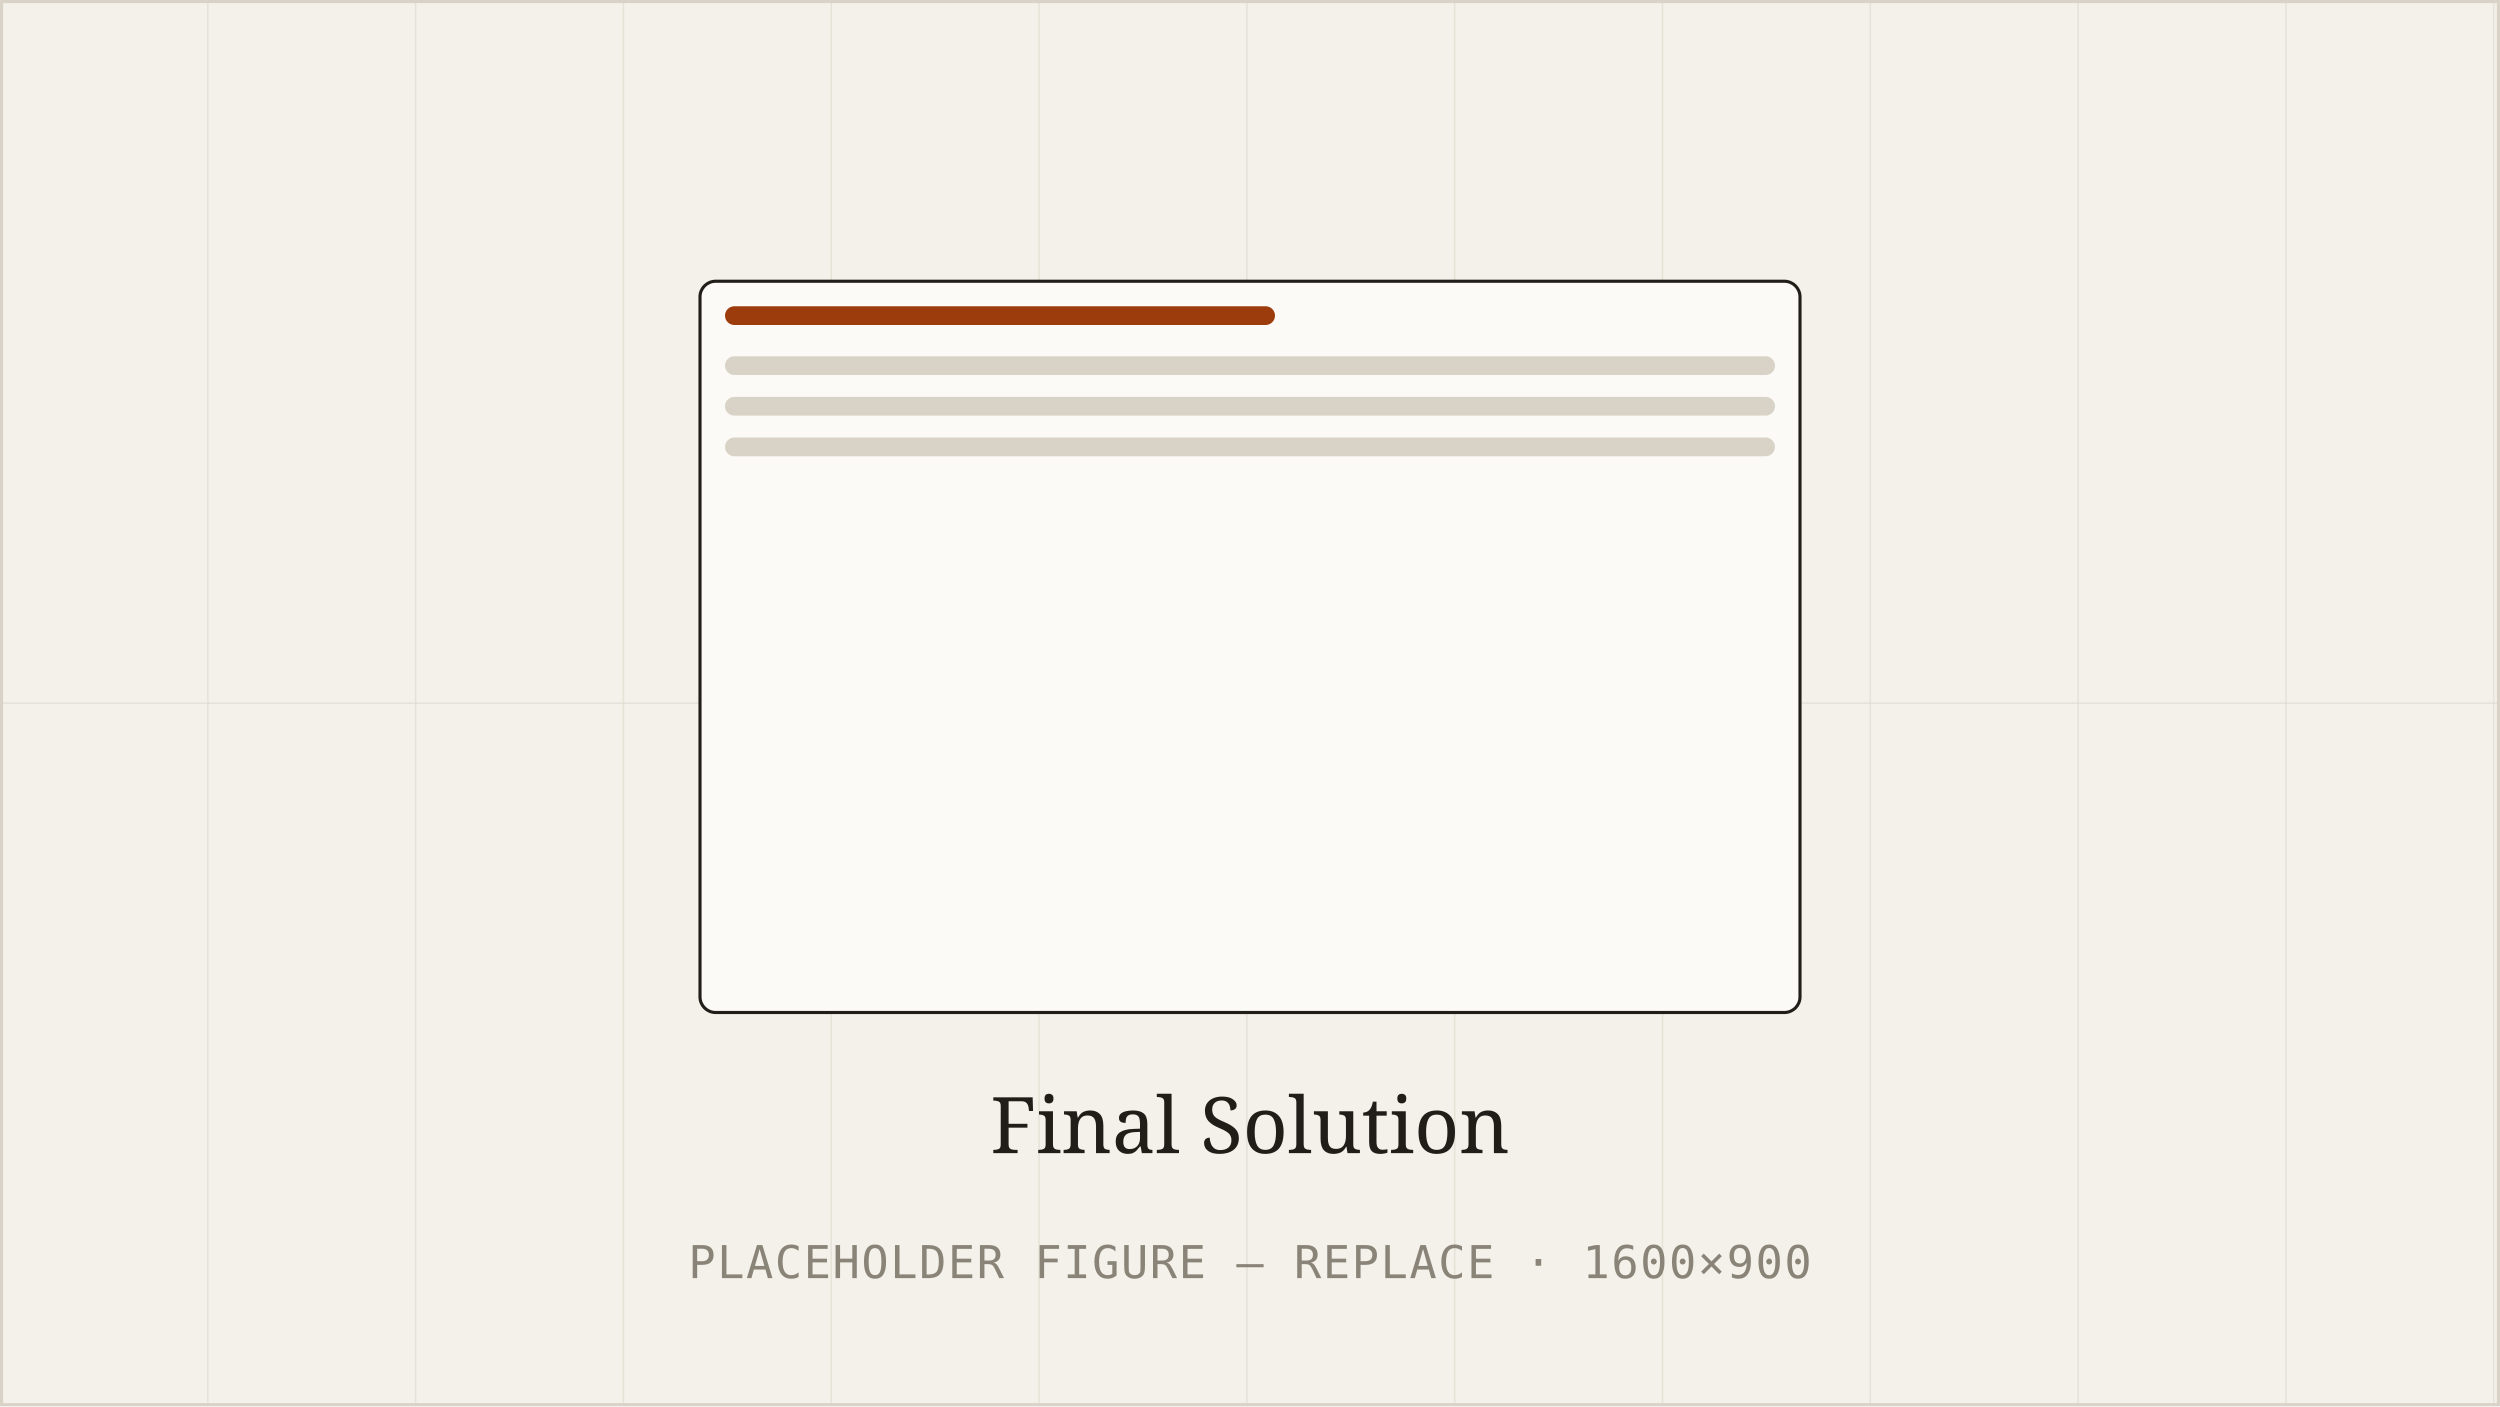
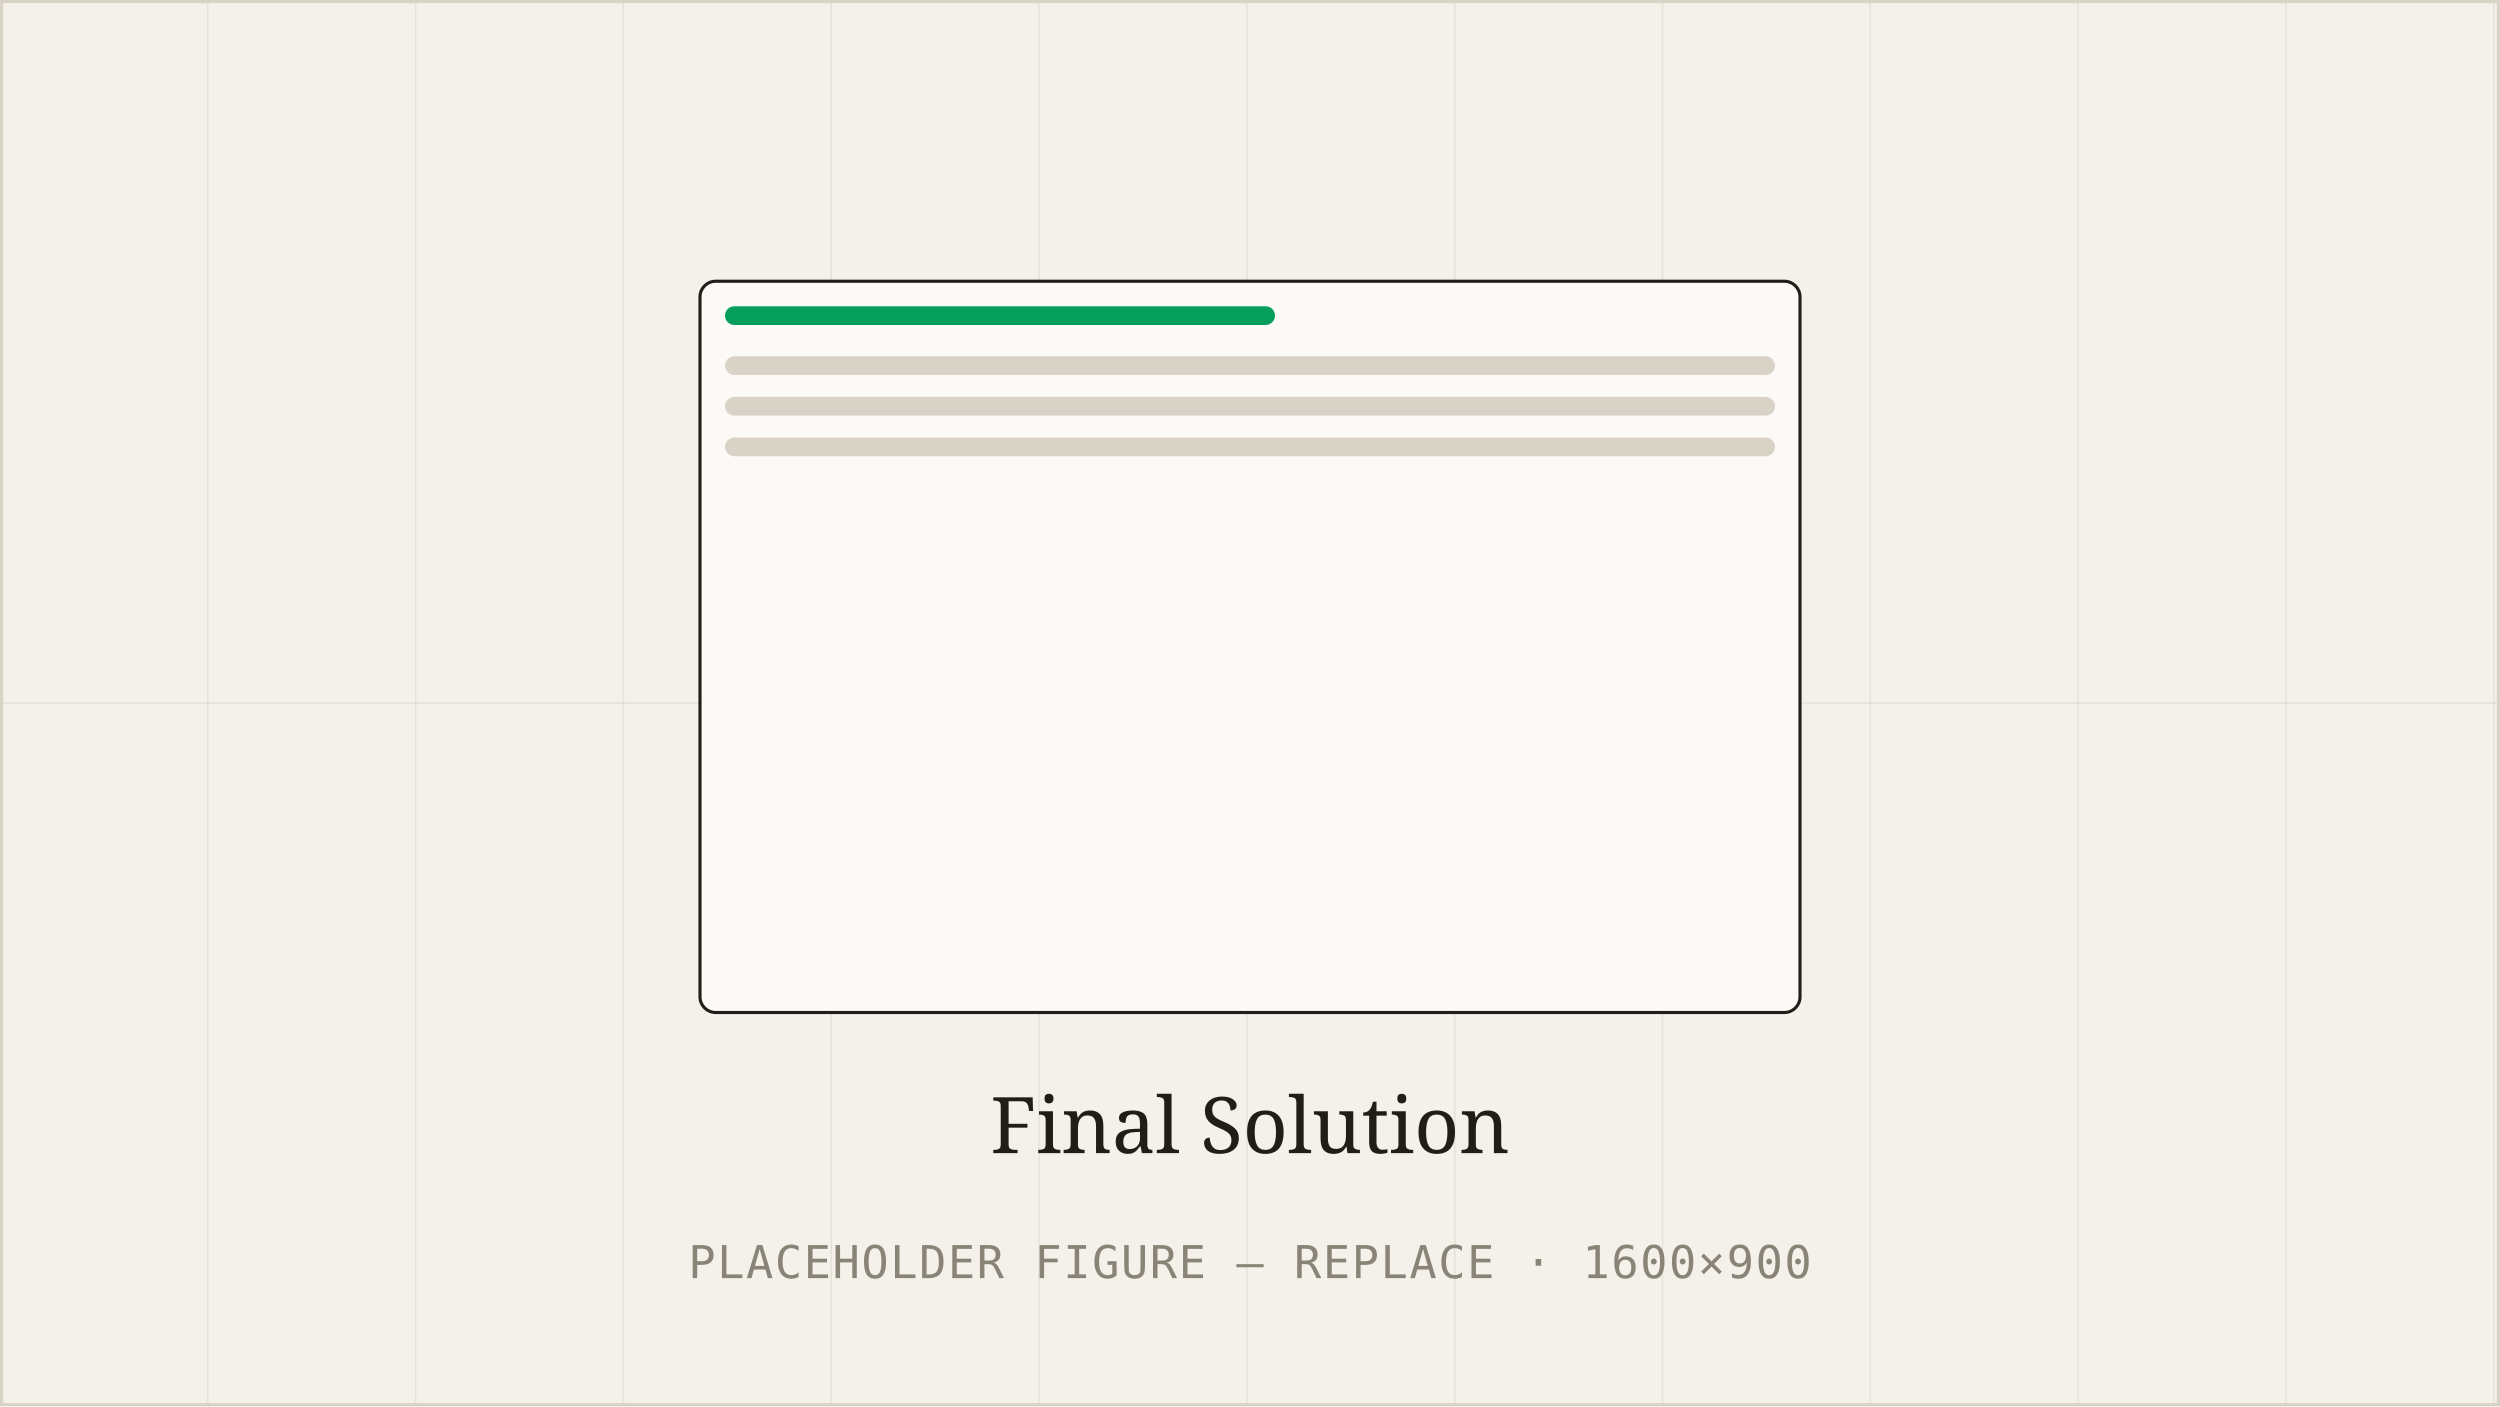
<svg xmlns="http://www.w3.org/2000/svg" viewBox="0 0 1600 900" role="img" aria-label="Final Solution — placeholder image">
  <rect width="1600" height="900" fill="#f3f1ea" />
  <line x1="133" y1="0" x2="133" y2="900" stroke="#d8d3c6" stroke-width="1" opacity="0.5" />
  <line x1="266" y1="0" x2="266" y2="900" stroke="#d8d3c6" stroke-width="1" opacity="0.5" />
  <line x1="399" y1="0" x2="399" y2="900" stroke="#d8d3c6" stroke-width="1" opacity="0.5" />
  <line x1="532" y1="0" x2="532" y2="900" stroke="#d8d3c6" stroke-width="1" opacity="0.5" />
  <line x1="665" y1="0" x2="665" y2="900" stroke="#d8d3c6" stroke-width="1" opacity="0.5" />
  <line x1="798" y1="0" x2="798" y2="900" stroke="#d8d3c6" stroke-width="1" opacity="0.5" />
  <line x1="931" y1="0" x2="931" y2="900" stroke="#d8d3c6" stroke-width="1" opacity="0.5" />
  <line x1="1064" y1="0" x2="1064" y2="900" stroke="#d8d3c6" stroke-width="1" opacity="0.5" />
  <line x1="1197" y1="0" x2="1197" y2="900" stroke="#d8d3c6" stroke-width="1" opacity="0.5" />
  <line x1="1330" y1="0" x2="1330" y2="900" stroke="#d8d3c6" stroke-width="1" opacity="0.5" />
  <line x1="1463" y1="0" x2="1463" y2="900" stroke="#d8d3c6" stroke-width="1" opacity="0.5" />
  <line x1="1596" y1="0" x2="1596" y2="900" stroke="#d8d3c6" stroke-width="1" opacity="0.5" />
  <line x1="0" y1="450" x2="1600" y2="450" stroke="#d8d3c6" stroke-width="1" opacity="0.5" />
  <rect x="448" y="180" width="704" height="468" rx="10" fill="#fbfaf7" stroke="#211d18" stroke-width="2" />
-   <rect x="464" y="196" width="352" height="12" rx="6" fill="#9c3b0b" />
+   <rect x="464" y="196" width="352" height="12" rx="6" fill="#059e5c" />
  <rect x="464" y="228" width="672" height="12" rx="6" fill="#d8d3c6" />
  <rect x="464" y="254" width="672" height="12" rx="6" fill="#d8d3c6" />
  <rect x="464" y="280" width="672" height="12" rx="6" fill="#d8d3c6" />
  <rect x="1" y="1" width="1598" height="898" fill="none" stroke="#d8d3c6" stroke-width="2" />
  <text x="800" y="738" text-anchor="middle" font-family="Georgia, serif" font-size="50" fill="#211d18">Final Solution</text>
  <text x="800" y="818" text-anchor="middle" font-family="Menlo, monospace" font-size="29" fill="#8a8478" letter-spacing="1">PLACEHOLDER FIGURE — REPLACE · 1600×900</text>
</svg>
